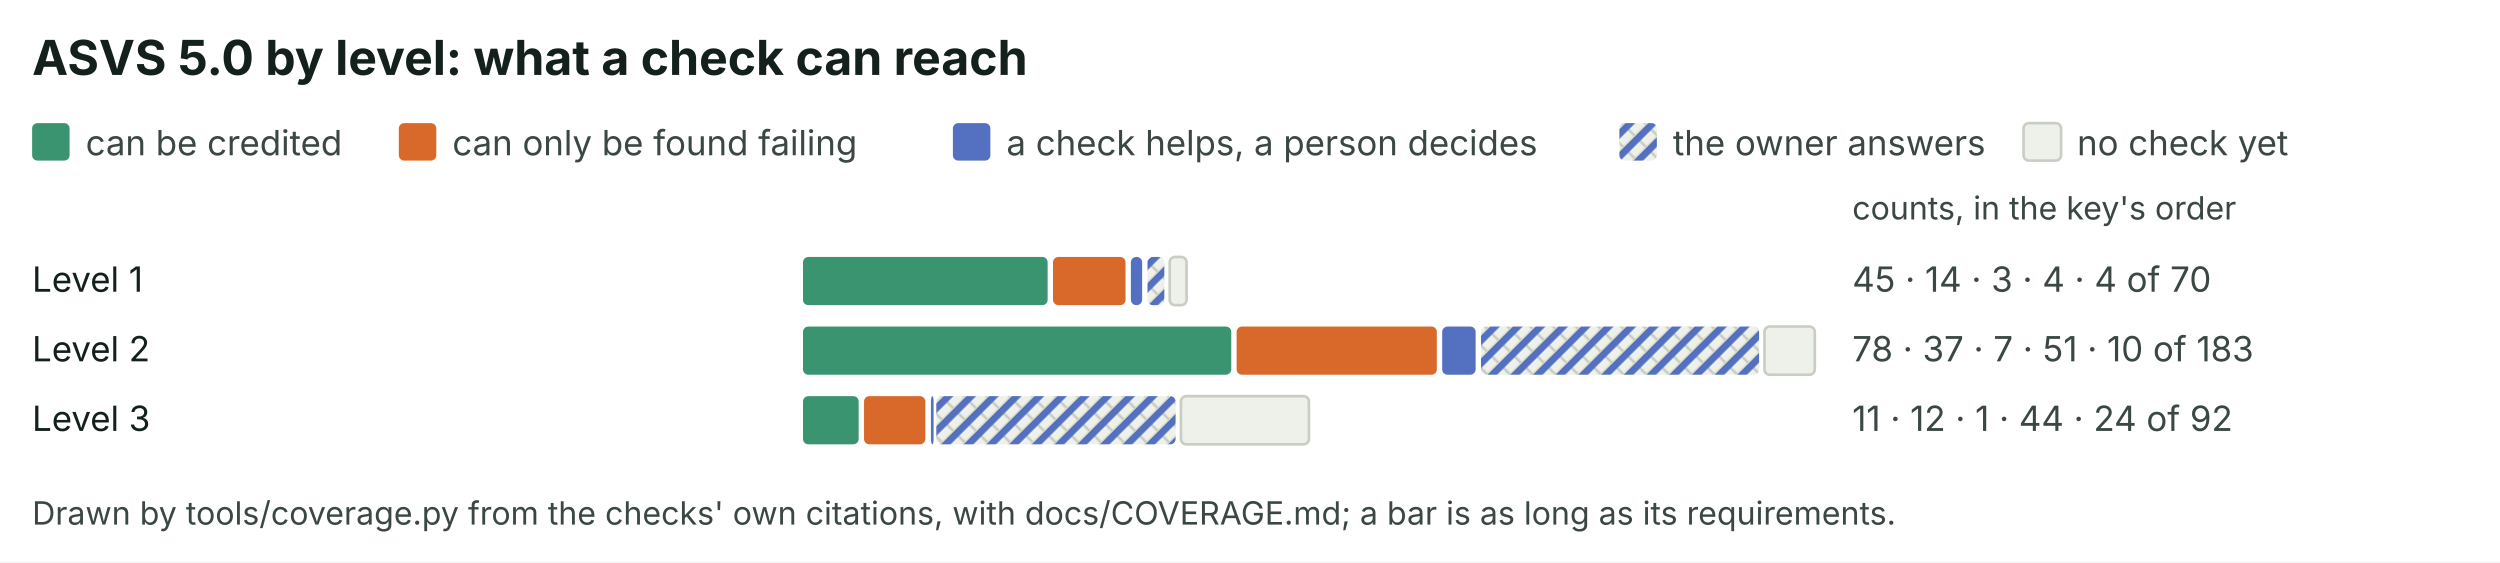
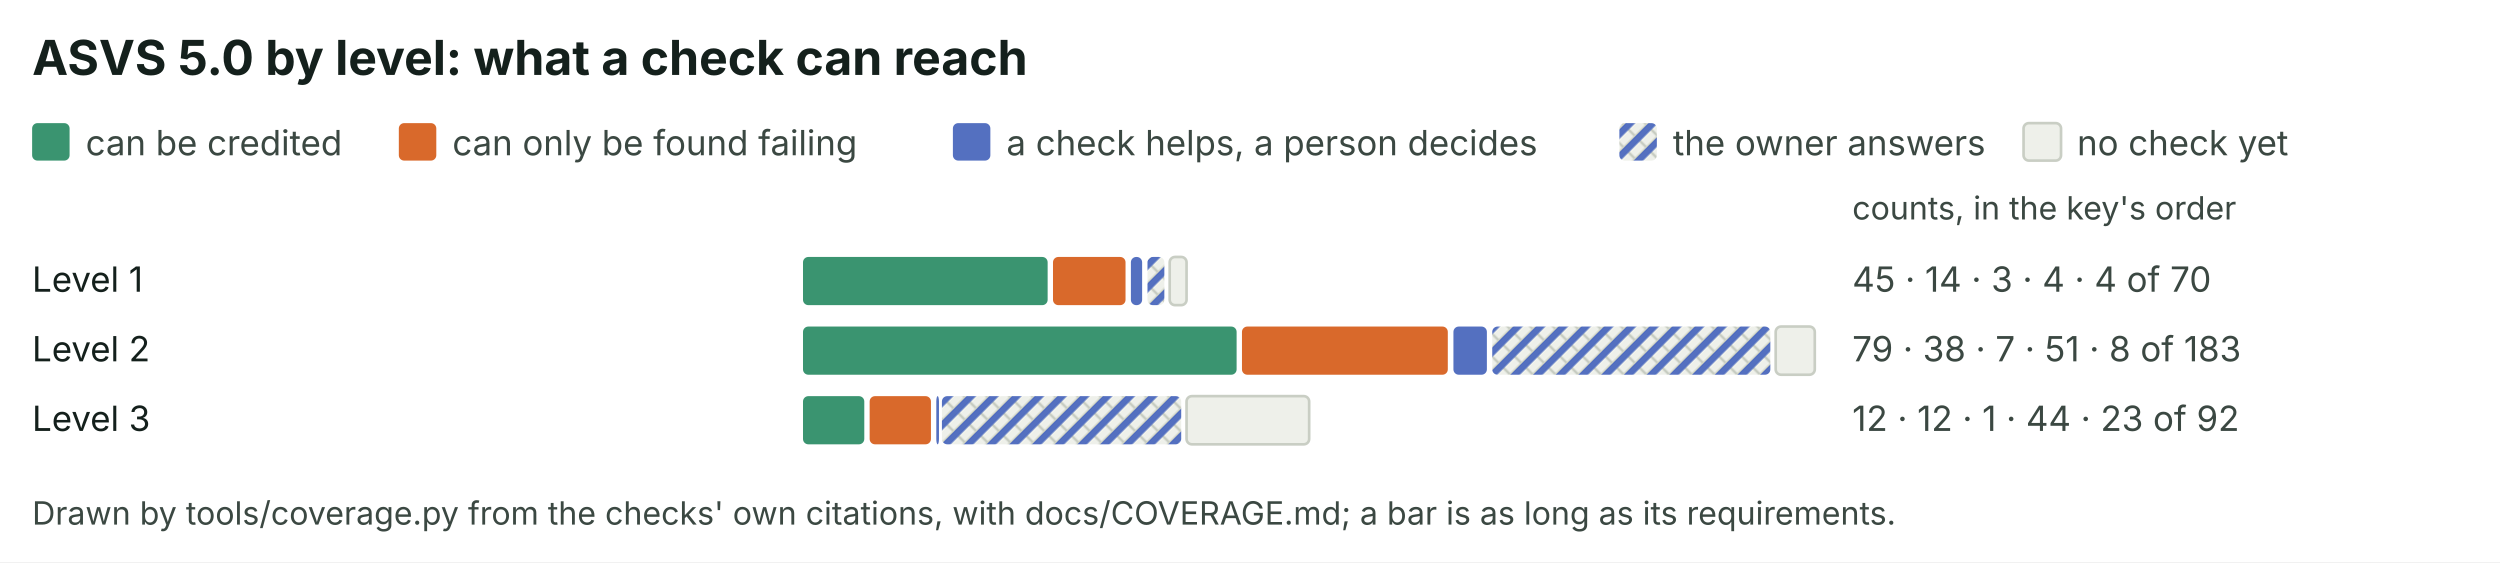
<svg xmlns="http://www.w3.org/2000/svg" viewBox="0 0 934 210" width="934" height="210" role="img" aria-labelledby="t d" font-family="Atkinson Hyperlegible, -apple-system, Segoe UI, sans-serif">
  <style>.bg{fill:#FFFFFF}.ink{fill:#14201C}.soft{fill:#3B4842}.none{fill:#EEF0EA;stroke:#C9CEC4}@media (prefers-color-scheme: dark){.bg{fill:#14201C}.ink{fill:#F3F4EF}.soft{fill:#C9CEC4}.none{fill:#182A23;stroke:#3B4842}}</style>
  <defs>
    <pattern id="owner" width="6" height="6" patternUnits="userSpaceOnUse" patternTransform="rotate(45)">
      <rect class="none" width="6" height="6" />
      <rect width="2.5" height="6" fill="#5470C0" />
    </pattern>
  </defs>
  <rect class="bg" width="934" height="210" />
  <text class="ink" x="12" y="28" font-size="18" font-weight="700">ASVS 5.0 by level: what a check can reach</text>
  <rect fill="#3A9470" x="12" y="46" width="14" height="14" rx="2" />
  <text class="soft" x="32" y="58" font-size="13">can be credited</text>
  <rect fill="#D9692B" x="149" y="46" width="14" height="14" rx="2" />
  <text class="soft" x="169" y="58" font-size="13">can only be found failing</text>
  <rect fill="#5470C0" x="356" y="46" width="14" height="14" rx="2" />
  <text class="soft" x="376" y="58" font-size="13">a check helps, a person decides</text>
  <rect fill="url(#owner)" x="605" y="46" width="14" height="14" rx="2" />
  <text class="soft" x="625" y="58" font-size="13">the owner answers</text>
  <rect class="none" x="756" y="46" width="14" height="14" rx="2" />
  <text class="soft" x="776" y="58" font-size="13">no check yet</text>
  <text class="soft" x="692" y="82" font-size="12">counts, in the key's order</text>
  <text class="ink" x="12" y="109" font-size="13">Level 1</text>
  <rect fill="#3A9470" x="300.0" y="96" width="91.4" height="18" rx="2" />
  <rect fill="#D9692B" x="393.4" y="96" width="27.1" height="18" rx="2" />
  <rect fill="#5470C0" x="422.5" y="96" width="4.2" height="18" rx="2" />
  <rect fill="url(#owner)" x="428.7" y="96" width="6.3" height="18" rx="2" />
  <rect class="none" x="437.0" y="96" width="6.3" height="18" rx="2" />
  <text class="soft" x="692" y="109" font-size="13">45 · 14 · 3 · 4 · 4  of 70</text>
  <text class="ink" x="12" y="135" font-size="13">Level 2</text>
-   <rect fill="#3A9470" x="300.0" y="122" width="160.0" height="18" rx="2" />
-   <rect fill="#D9692B" x="462.0" y="122" width="74.8" height="18" rx="2" />
-   <rect fill="#5470C0" x="538.8" y="122" width="12.5" height="18" rx="2" />
-   <rect fill="url(#owner)" x="553.3" y="122" width="103.9" height="18" rx="2" />
-   <rect class="none" x="659.2" y="122" width="18.8" height="18" rx="2" />
-   <text class="soft" x="692" y="135" font-size="13">78 · 37 · 7 · 51 · 10  of 183</text>
+   <rect fill="#3A9470" x="300.0" y="122" width="162.0" height="18" rx="2" />
+   <rect fill="#D9692B" x="464.0" y="122" width="76.9" height="18" rx="2" />
+   <rect fill="#5470C0" x="543.0" y="122" width="12.5" height="18" rx="2" />
+   <rect fill="url(#owner)" x="557.5" y="122" width="103.9" height="18" rx="2" />
+   <rect class="none" x="663.4" y="122" width="14.6" height="18" rx="2" />
+   <text class="soft" x="692" y="135" font-size="13">79 · 38 · 7 · 51 · 8  of 183</text>
  <text class="ink" x="12" y="161" font-size="13">Level 3</text>
-   <rect fill="#3A9470" x="300.0" y="148" width="20.8" height="18" rx="2" />
-   <rect fill="#D9692B" x="322.8" y="148" width="22.9" height="18" rx="2" />
-   <rect fill="#5470C0" x="347.8" y="148" width="1.0" height="18" rx="2" />
-   <rect fill="url(#owner)" x="349.8" y="148" width="89.4" height="18" rx="2" />
-   <rect class="none" x="441.2" y="148" width="47.8" height="18" rx="2" />
-   <text class="soft" x="692" y="161" font-size="13">11 · 12 · 1 · 44 · 24  of 92</text>
+   <rect fill="#3A9470" x="300.0" y="148" width="22.9" height="18" rx="2" />
+   <rect fill="#D9692B" x="324.9" y="148" width="22.9" height="18" rx="2" />
+   <rect fill="#5470C0" x="349.8" y="148" width="1.0" height="18" rx="2" />
+   <rect fill="url(#owner)" x="351.9" y="148" width="89.4" height="18" rx="2" />
+   <rect class="none" x="443.3" y="148" width="45.8" height="18" rx="2" />
+   <text class="soft" x="692" y="161" font-size="13">12 · 12 · 1 · 44 · 23  of 92</text>
  <text class="soft" x="12" y="196" font-size="12">Drawn by tools/coverage.py from the checks' own citations, with docs/COVERAGE.md; a bar is as long as its requirements.</text>
</svg>
